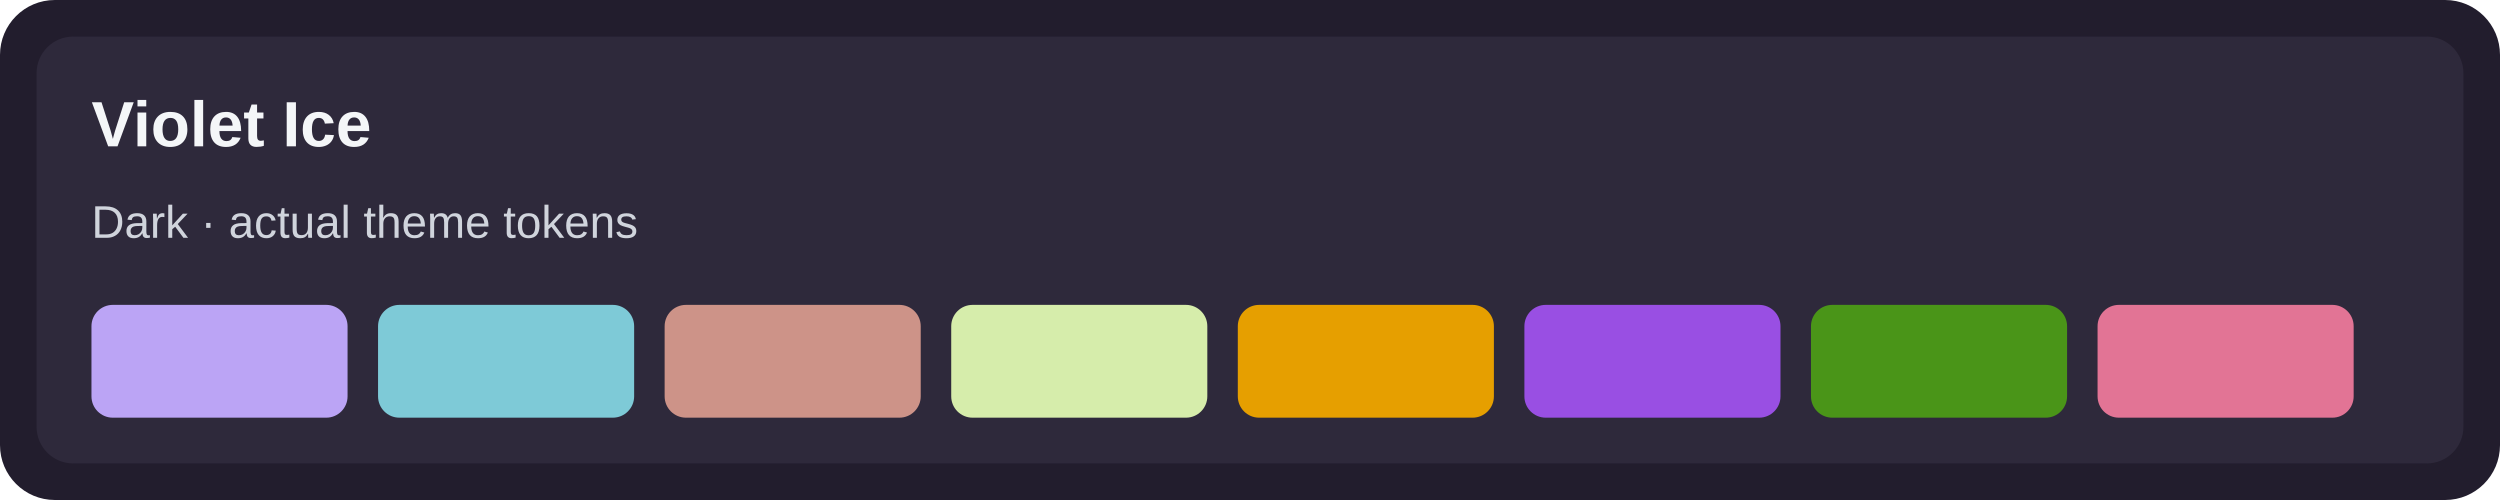
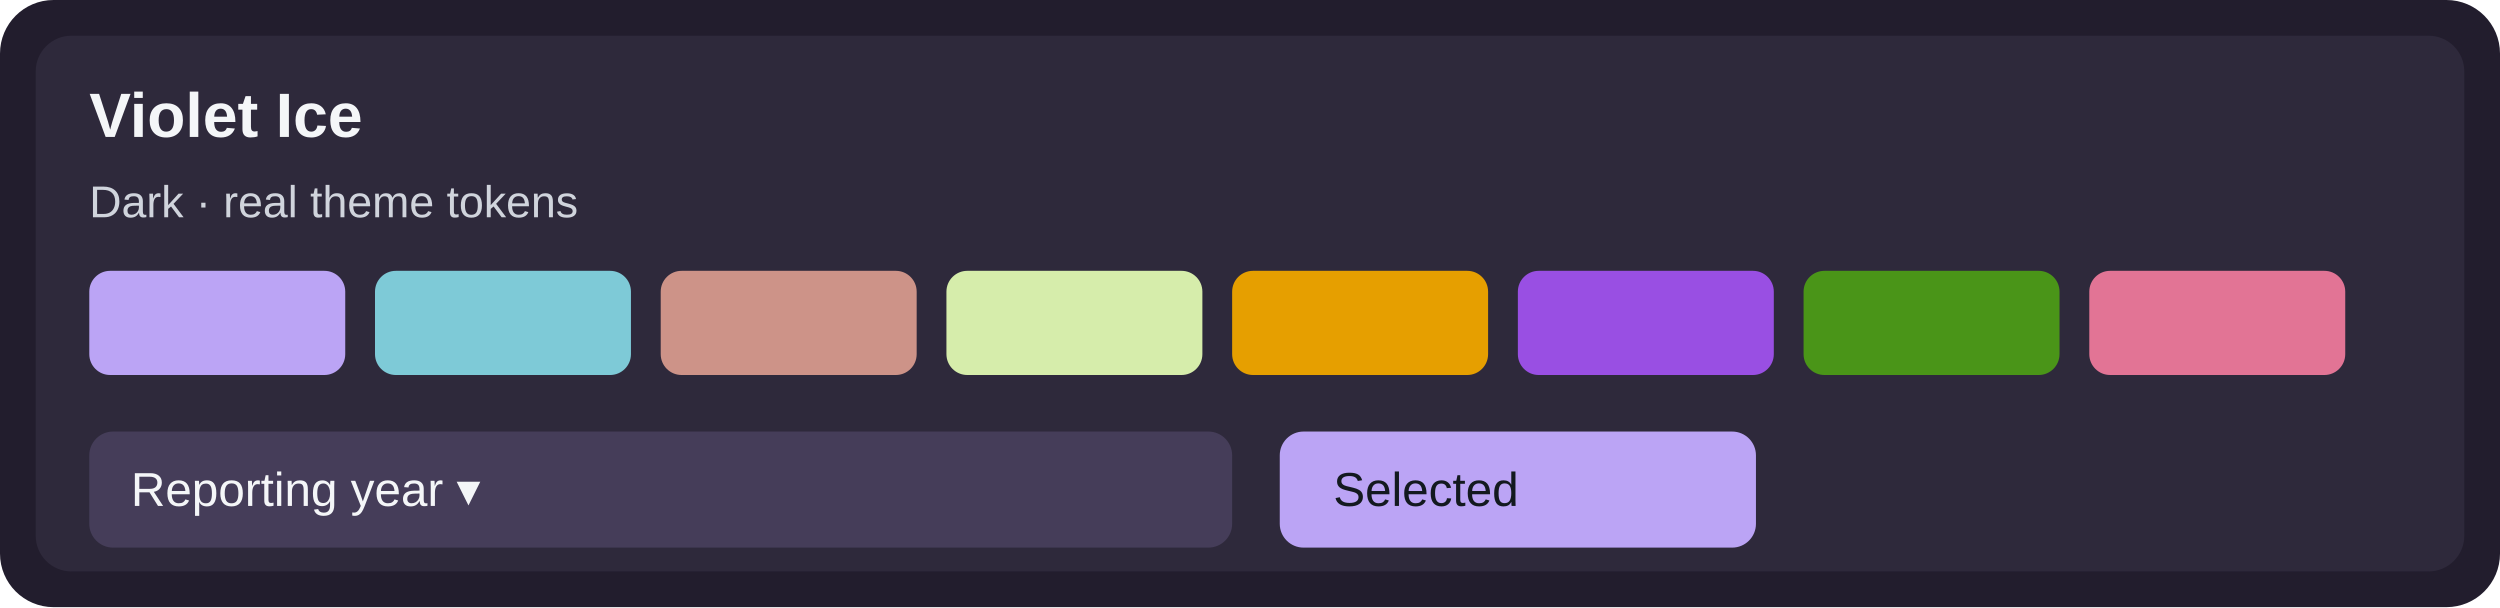
- <svg xmlns="http://www.w3.org/2000/svg" width="820" height="164" viewBox="0 0 820 164">
-   <rect width="820" height="164" rx="18" fill="#221D2D" />
-   <rect x="12" y="12" width="796" height="140" rx="12" fill="#2E293B" />
-   <text x="30" y="48" fill="#F4F6F8" font-family="Segoe UI,Arial,sans-serif" font-size="21" font-weight="650">Violet Ice</text>
-   <text x="30" y="78" fill="#D0D4DC" font-family="Segoe UI,Arial,sans-serif" font-size="15">Dark · actual theme tokens</text>
-   <rect x="30" y="100" width="84" height="37" rx="7" fill="#BBA4F5" />
-   <rect x="124" y="100" width="84" height="37" rx="7" fill="#7ECAD7" />
-   <rect x="218" y="100" width="84" height="37" rx="7" fill="#CD9388" />
-   <rect x="312" y="100" width="84" height="37" rx="7" fill="#D6EDAB" />
-   <rect x="406" y="100" width="84" height="37" rx="7" fill="#E69F00" />
-   <rect x="500" y="100" width="84" height="37" rx="7" fill="#994FE3" />
-   <rect x="594" y="100" width="84" height="37" rx="7" fill="#4A9518" />
-   <rect x="688" y="100" width="84" height="37" rx="7" fill="#E27495" />
+ <svg xmlns="http://www.w3.org/2000/svg" width="840" height="204" viewBox="0 0 840 204">
+   <rect width="840" height="204" rx="18" fill="#221D2D" />
+   <rect x="12" y="12" width="816" height="180" rx="12" fill="#2E293B" />
+   <text x="30" y="46" fill="#F4F6F8" font-family="Segoe UI,Arial,sans-serif" font-size="21" font-weight="600">Violet Ice</text>
+   <text x="30" y="73" fill="#D0D4DC" font-family="Segoe UI,Arial,sans-serif" font-size="15">Dark · real theme tokens</text>
+   <rect x="30" y="91" width="86" height="35" rx="7" fill="#BBA4F5" />
+   <rect x="126" y="91" width="86" height="35" rx="7" fill="#7ECAD7" />
+   <rect x="222" y="91" width="86" height="35" rx="7" fill="#CD9388" />
+   <rect x="318" y="91" width="86" height="35" rx="7" fill="#D6EDAB" />
+   <rect x="414" y="91" width="86" height="35" rx="7" fill="#E69F00" />
+   <rect x="510" y="91" width="86" height="35" rx="7" fill="#994FE3" />
+   <rect x="606" y="91" width="86" height="35" rx="7" fill="#4A9518" />
+   <rect x="702" y="91" width="86" height="35" rx="7" fill="#E27495" />
+   <rect x="30" y="145" width="384" height="39" rx="8" fill="#453D59" />
+   <text x="44" y="170" font-family="Segoe UI,Arial,sans-serif" font-size="16" fill="#F4F6F8">Reporting year   ▾</text>
+   <rect x="430" y="145" width="160" height="39" rx="8" fill="#BBA4F5" />
+   <text x="448" y="170" font-family="Segoe UI,Arial,sans-serif" font-size="16" fill="#13191F">Selected</text>
</svg>
